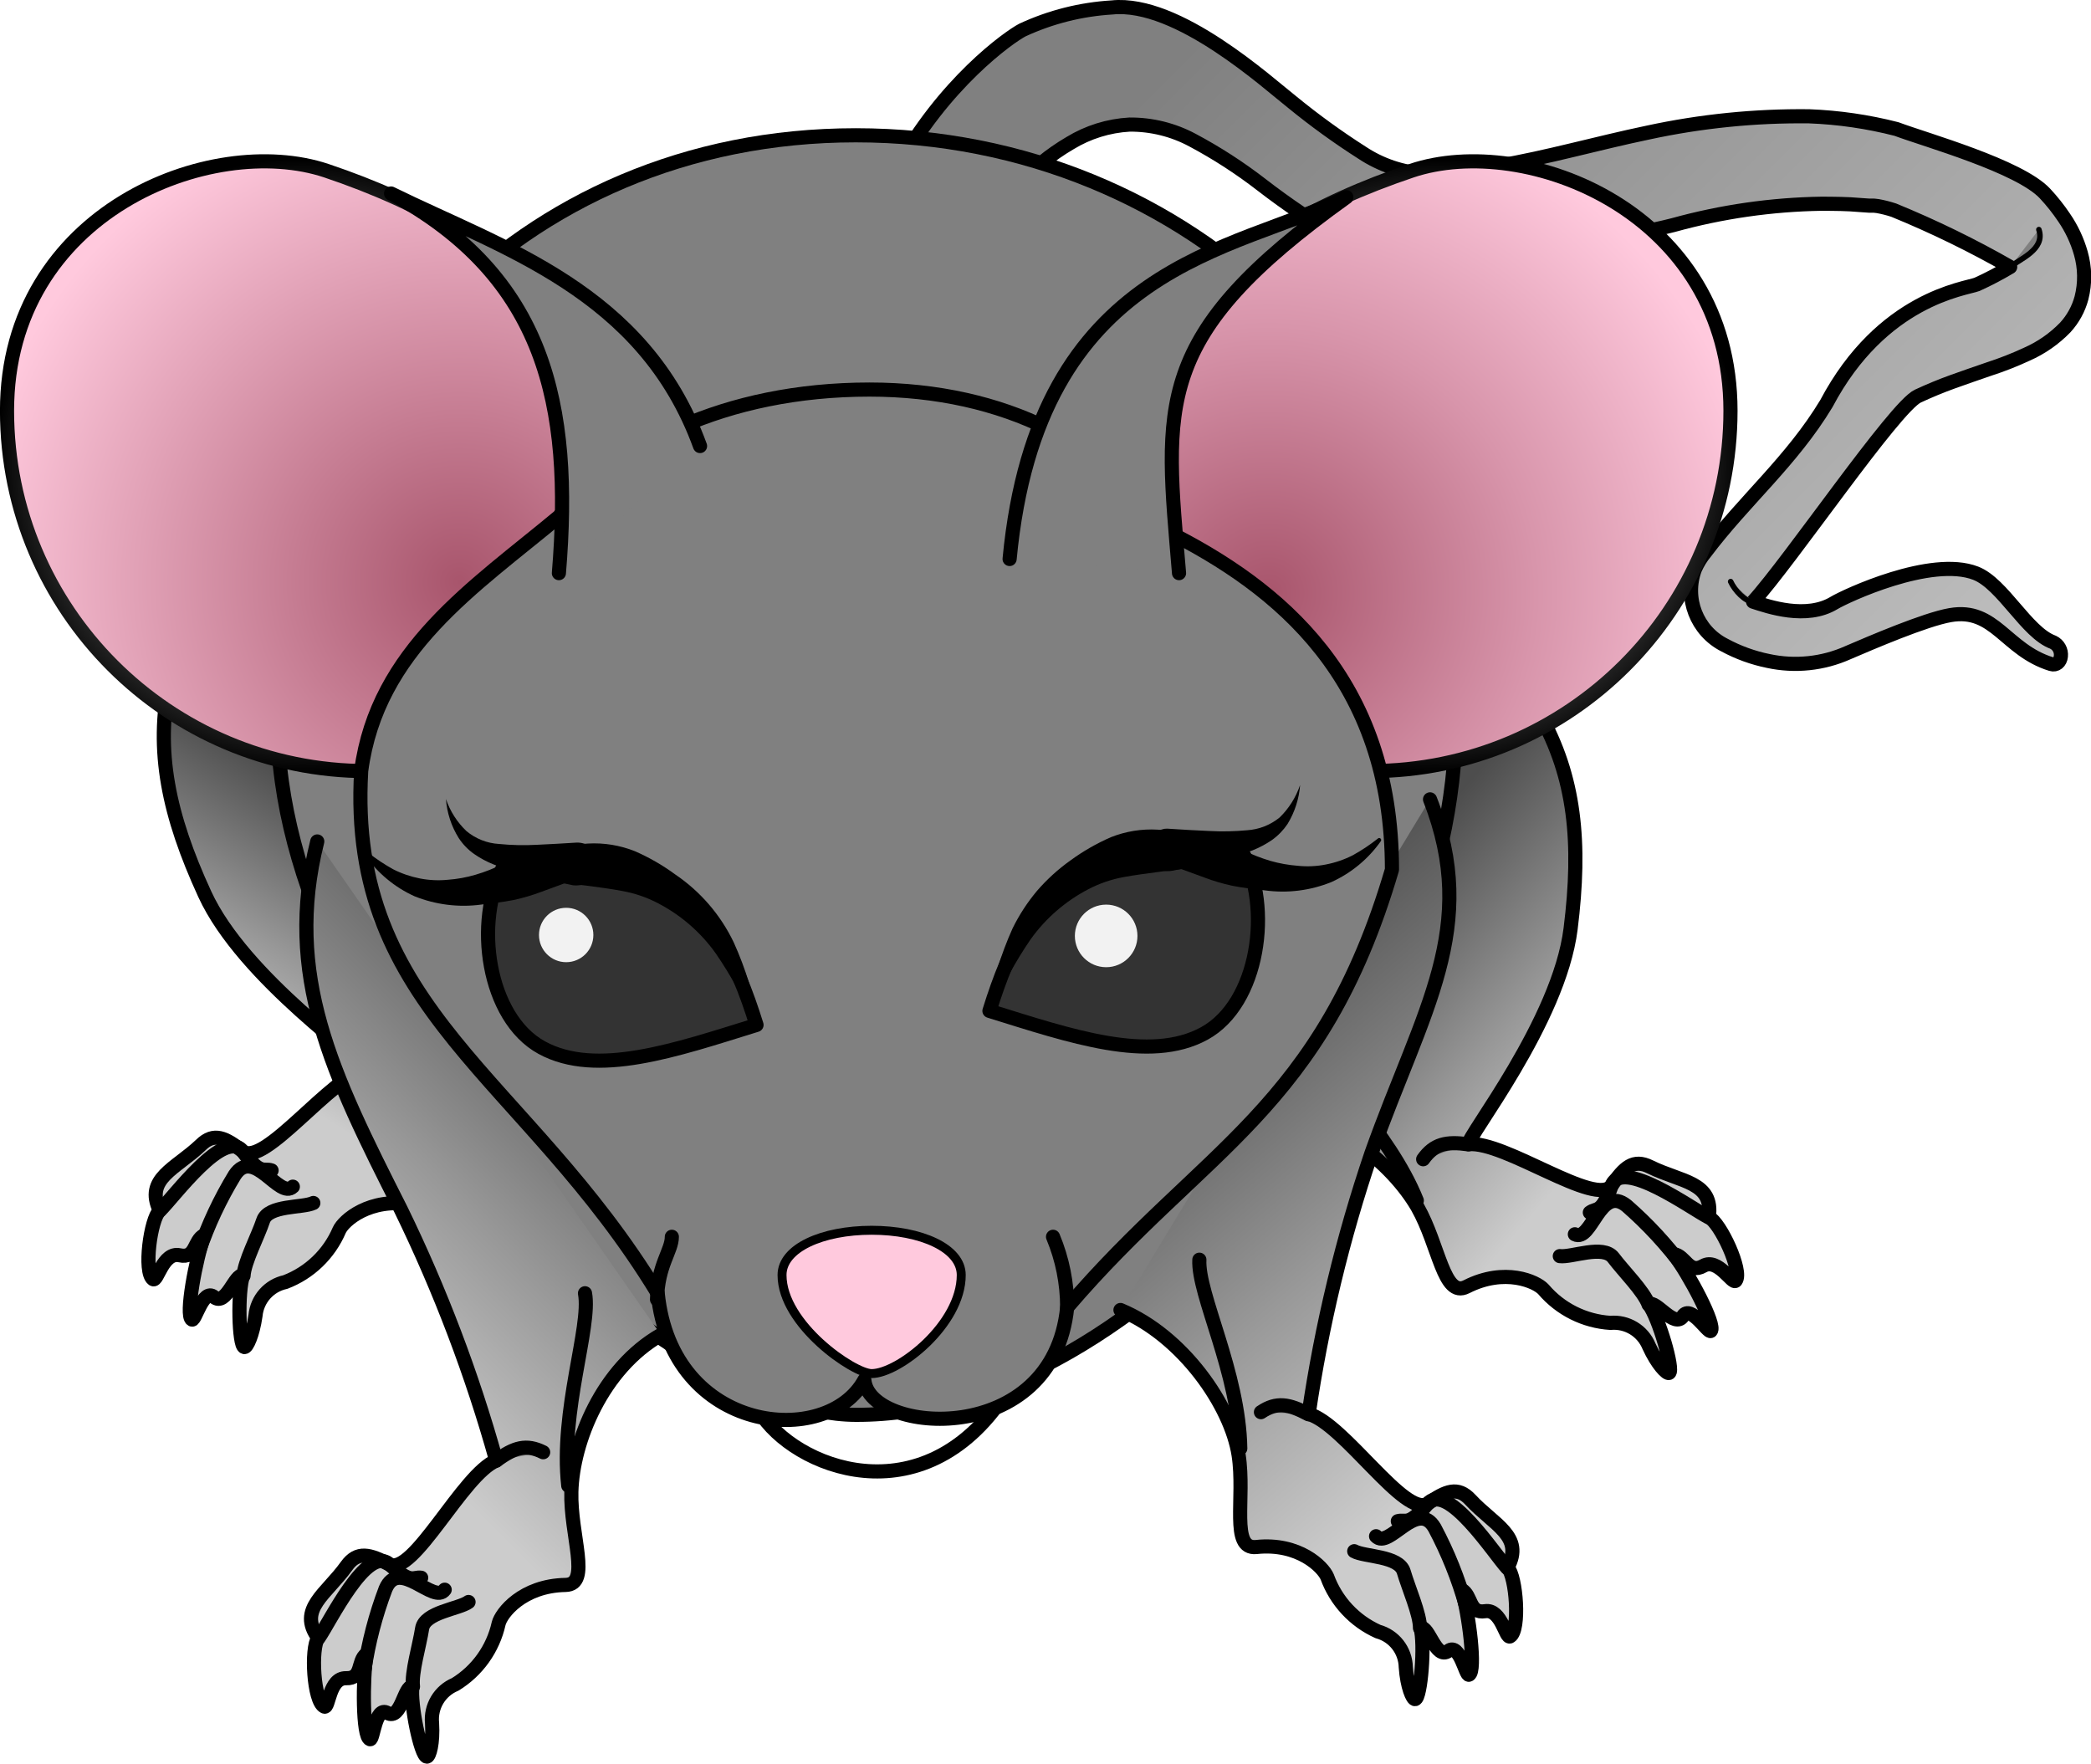
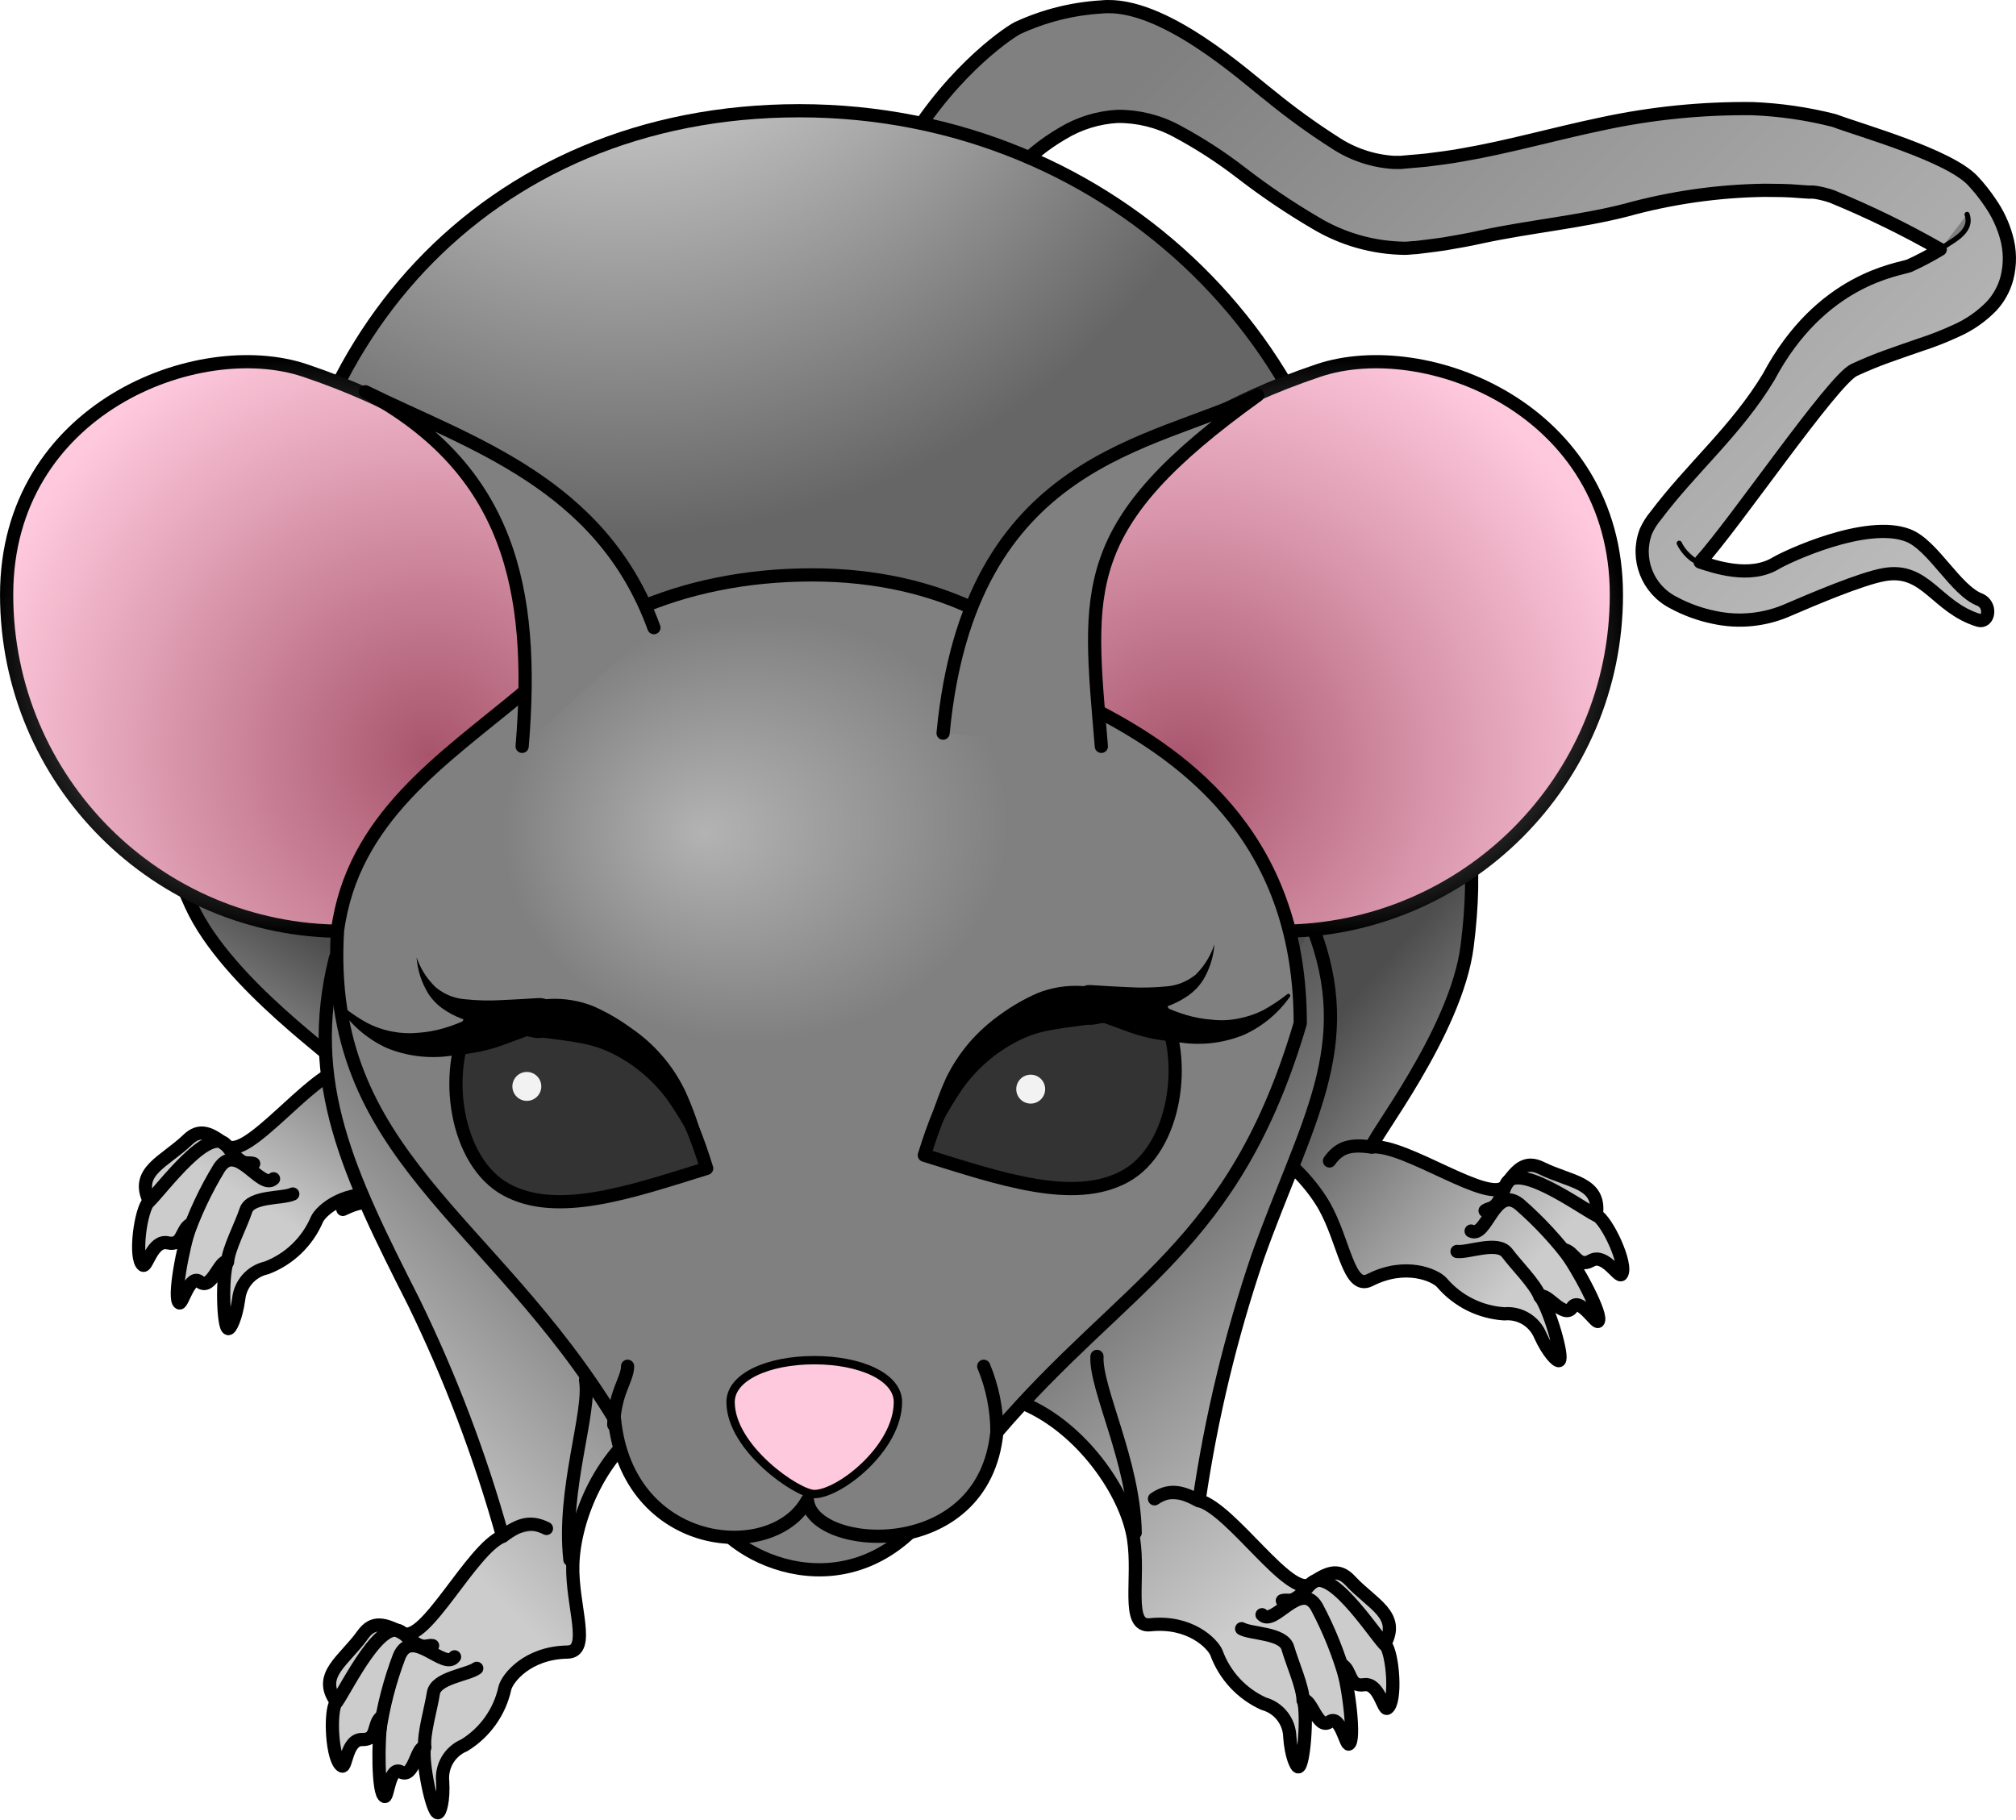
- <svg xmlns="http://www.w3.org/2000/svg" xmlns:xlink="http://www.w3.org/1999/xlink" viewBox="0 0 249.92 210.77">
+ <svg xmlns="http://www.w3.org/2000/svg" xmlns:xlink="http://www.w3.org/1999/xlink" viewBox="0 0 257.95 232.8">
  <defs>
-     <style>.cls-1,.cls-11,.cls-12,.cls-2,.cls-3,.cls-4,.cls-5,.cls-6,.cls-7,.cls-8{stroke:#000;stroke-linecap:round;stroke-linejoin:round;}.cls-1,.cls-10,.cls-12,.cls-3,.cls-4,.cls-5,.cls-6,.cls-7,.cls-8,.cls-9{stroke-width:1.69px;}.cls-1{fill:url(#linear-gradient);}.cls-2,.cls-5{fill:gray;}.cls-2{stroke-width:0.66px;}.cls-3{fill:url(#linear-gradient-2);}.cls-4{fill:none;}.cls-6{fill:url(#linear-gradient-3);}.cls-7{fill:url(#linear-gradient-4);}.cls-8{fill:url(#linear-gradient-5);}.cls-10,.cls-9{stroke-miterlimit:10;}.cls-9{fill:url(#radial-gradient);stroke:url(#radial-gradient-2);}.cls-10{fill:url(#radial-gradient-3);stroke:url(#radial-gradient-4);}.cls-11{fill:#ffc9dd;stroke-width:1.07px;}.cls-12{fill:#333;}.cls-13{fill:#f2f2f2;}</style>
-     <linearGradient id="linear-gradient" x1="134.47" y1="13.36" x2="239.8" y2="118.69" gradientUnits="userSpaceOnUse">
+     <style>.cls-1,.cls-12,.cls-13,.cls-14,.cls-2,.cls-3,.cls-4,.cls-5,.cls-6,.cls-7,.cls-8,.cls-9{stroke:#000;stroke-linecap:round;stroke-linejoin:round;}.cls-1,.cls-10,.cls-11,.cls-12,.cls-14,.cls-3,.cls-4,.cls-5,.cls-6,.cls-7,.cls-8,.cls-9{stroke-width:1.69px;}.cls-1{fill:url(#linear-gradient);}.cls-2,.cls-5{fill:gray;}.cls-2{stroke-width:0.66px;}.cls-3{fill:url(#linear-gradient-2);}.cls-4{fill:none;}.cls-6{fill:url(#linear-gradient-3);}.cls-7{fill:url(#radial-gradient);}.cls-8{fill:url(#linear-gradient-4);}.cls-9{fill:url(#linear-gradient-5);}.cls-10,.cls-11{stroke-miterlimit:10;}.cls-10{fill:url(#radial-gradient-2);stroke:url(#radial-gradient-3);}.cls-11{fill:url(#radial-gradient-4);stroke:url(#radial-gradient-5);}.cls-12{fill:url(#radial-gradient-6);}.cls-13{fill:#ffc9dd;stroke-width:1.07px;}.cls-14{fill:#333;}.cls-15{fill:#f2f2f2;}</style>
+     <linearGradient id="linear-gradient" x1="142.49" y1="-572.66" x2="247.82" y2="-677.99" gradientTransform="matrix(1, 0, 0, -1, 0, -559.32)" gradientUnits="userSpaceOnUse">
      <stop offset="0" stop-color="gray" />
      <stop offset="0.31" stop-color="#999" />
      <stop offset="1" stop-color="#ccc" />
    </linearGradient>
-     <linearGradient id="linear-gradient-2" x1="42.99" y1="97.47" x2="25.64" y2="125.6" gradientUnits="userSpaceOnUse">
+     <linearGradient id="linear-gradient-2" x1="36.28" y1="-676.71" x2="18.93" y2="-704.84" gradientTransform="matrix(1, 0, 0, -1, 0, -559.32)" gradientUnits="userSpaceOnUse">
      <stop offset="0" stop-color="#4d4d4d" />
      <stop offset="0.57" stop-color="#989898" />
      <stop offset="1" stop-color="#ccc" />
    </linearGradient>
-     <linearGradient id="linear-gradient-3" x1="164.96" y1="105.64" x2="194.96" y2="131.64" xlink:href="#linear-gradient-2" />
-     <linearGradient id="linear-gradient-4" x1="78.87" y1="120.85" x2="37.93" y2="161.8" xlink:href="#linear-gradient-2" />
-     <linearGradient id="linear-gradient-5" x1="140.23" y1="117.25" x2="182.9" y2="166.59" xlink:href="#linear-gradient-2" />
-     <radialGradient id="radial-gradient" cx="151.59" cy="70.9" r="60.4" gradientUnits="userSpaceOnUse">
+     <linearGradient id="linear-gradient-3" x1="175.62" y1="-684.19" x2="205.62" y2="-710.19" xlink:href="#linear-gradient-2" />
+     <radialGradient id="radial-gradient" cx="79.57" cy="-18.65" r="164.47" gradientUnits="userSpaceOnUse">
+       <stop offset="0.16" stop-color="#ccc" />
+       <stop offset="0.53" stop-color="#666" />
+     </radialGradient>
+     <linearGradient id="linear-gradient-4" x1="83.89" y1="-702.18" x2="42.95" y2="-743.13" xlink:href="#linear-gradient-2" />
+     <linearGradient id="linear-gradient-5" x1="137.23" y1="-699.57" x2="179.9" y2="-748.91" xlink:href="#linear-gradient-2" />
+     <radialGradient id="radial-gradient-2" cx="151.59" cy="-657.22" r="60.4" gradientTransform="matrix(1, 0, 0, -1, 0, -559.32)" gradientUnits="userSpaceOnUse">
      <stop offset="0" stop-color="#a8556c" />
      <stop offset="0.53" stop-color="#d895ab" />
      <stop offset="1" stop-color="#ffc9dd" />
    </radialGradient>
-     <radialGradient id="radial-gradient-2" cx="171.55" cy="55.72" r="36.73" gradientUnits="userSpaceOnUse">
+     <radialGradient id="radial-gradient-3" cx="171.53" cy="-642.04" r="36.72" gradientTransform="matrix(1, 0, 0, -1, 0, -559.32)" gradientUnits="userSpaceOnUse">
      <stop offset="0" stop-color="#fff" />
      <stop offset="1" />
    </radialGradient>
-     <radialGradient id="radial-gradient-3" cx="54.92" cy="69.57" r="59.08" gradientUnits="userSpaceOnUse">
+     <radialGradient id="radial-gradient-4" cx="54.92" cy="-655.89" r="59.08" gradientTransform="matrix(1, 0, 0, -1, 0, -559.32)" gradientUnits="userSpaceOnUse">
      <stop offset="0" stop-color="#a8556c" />
      <stop offset="1" stop-color="#ffc9dd" />
    </radialGradient>
-     <radialGradient id="radial-gradient-4" cx="36.16" cy="55.72" r="36.73" xlink:href="#radial-gradient-2" />
+     <radialGradient id="radial-gradient-5" cx="36.16" cy="-642.04" r="36.73" xlink:href="#radial-gradient-3" />
+     <radialGradient id="radial-gradient-6" cx="101.62" cy="106.39" fx="89.219" r="58.77" gradientTransform="matrix(1, -0.07, 0.06, 0.84, -5.66, 23.36)" gradientUnits="userSpaceOnUse">
+       <stop offset="0" stop-color="#b3b3b3" />
+       <stop offset="0.55" stop-color="gray" />
+     </radialGradient>
  </defs>
  <g id="Layer_2" data-name="Layer 2">
-     <g id="Layer_1-2" data-name="Layer 1">
-       <path class="cls-1" d="M240.26,31.91a117.7,117.7,0,0,0-13.91-6.79,14,14,0,0,0-1.93-.49l-.43-.05-.57,0-1.14-.08c-1.52-.14-3-.14-4.54-.15A70.52,70.52,0,0,0,200,26.9c-5.87,1.5-12.2,2.07-18.46,3.41-1.56.36-3.15.62-4.75.9-.79.13-1.61.21-2.42.32l-1.21.15c-.44,0-.94.09-1.42.09a22.8,22.8,0,0,1-11.42-3.24,90.74,90.74,0,0,1-9.52-6.43,58.08,58.08,0,0,0-8.27-5.35A15.63,15.63,0,0,0,135,14.89a15.29,15.29,0,0,0-7.1,2.21,26,26,0,0,0-3.38,2.35,33.31,33.31,0,0,0-3.14,2.88,32.32,32.32,0,0,0-5,7.19c-2.94,5.49-5.12,12.42-8,19.42a79.07,79.07,0,0,1-11,19.73l0,0c-2.19,2.76-6,2.33-8.58-.94s-2.86-8.16-.67-10.92l.13-.16A64.3,64.3,0,0,0,98,40.45c2.8-6.2,5.37-13.21,9.11-20.08,5.68-10.45,13.5-15.95,15.09-16.78A29.69,29.69,0,0,1,132.91.89c7.88-.81,18.65,9.06,21.58,11.35a87.67,87.67,0,0,0,8.29,6,15.39,15.39,0,0,0,7.52,2.54c.31,0,.59,0,.92,0l1.11-.1c.74-.07,1.48-.11,2.22-.2,1.48-.19,3-.37,4.44-.64,5.91-1,11.82-2.71,18-4a86.52,86.52,0,0,1,19.24-1.94,49.6,49.6,0,0,1,10.44,1.52c3.48,1.31,14.7,4.43,17.76,7.72A22.93,22.93,0,0,1,246.7,26a14.5,14.5,0,0,1,2,4.25,10.21,10.21,0,0,1,.08,5.37,8.46,8.46,0,0,1-1.93,3.51,14.58,14.58,0,0,1-4.59,3.2,39.75,39.75,0,0,1-4.54,1.78c-1.51.52-2.9,1-4.32,1.51s-2.81,1.09-4.17,1.72C226.49,48.61,214,67,209.53,71.91c1.84.6,6.36,2.17,9.69.15,1.36-.82,11.59-5.62,16.92-3.55,3.24,1.26,6.08,7.1,9.25,8.25a1.66,1.66,0,0,1,.93,1.68c-.07.7-.58,1.11-1.16.93-5.45-1.68-6.72-6.79-12.07-5.85-3,.52-9.48,3.31-12.21,4.48a15.37,15.37,0,0,1-9.53,1,18.94,18.94,0,0,1-5.24-1.9A7.3,7.3,0,0,1,202.59,68a8.34,8.34,0,0,1,1.24-2c4.63-6.16,10.33-10.91,14.46-17.76,6.67-12.61,16.6-13.71,18-14.25A40.06,40.06,0,0,0,240.26,31.91Z" />
-       <path class="cls-2" d="M240.26,31.91c1.08-.95,4.24-2.07,3.43-4.47" />
-       <path class="cls-2" d="M206.85,69.51c.49,1.07,1.76,2.43,2.68,2.4" />
-       <path class="cls-3" d="M36.41,51.11C18,76.15,15.8,88,24.47,106.86c4.66,10.16,19.34,20,19.38,20.89-4.24.88-12.3,11.84-14.86,9.84-2.08-1.63-3.43-2.28-5-.73-3,2.85-6.72,4-4.9,7.81-1.12,1.07-1.94,7.37-.8,8.21.51.37,1.18-3.29,3.18-2.85s1.66-1.8,2.94-2.41c-1,2.83-2.28,9.61-1.47,10.09.38.23,1.34-3.77,2.63-2.7,1.45,1.21,2.54-2.89,3.48-2.55-.67,1.88-.51,8.37.15,8.54.29.07,1-1.39,1.34-3.77a4.53,4.53,0,0,1,3.56-4,11.46,11.46,0,0,0,6.45-6.2c.52-1.15,3.62-3.92,8.68-3.07,3,.51,1.63-5.7,2.73-10.82,1.25-5.84,6.34-13.82,14-16.47" />
-       <path class="cls-4" d="M19.09,144.71c1.61-1.55,7.77-10,9.93-7.09s2.5,1.94,3.44,2.27" />
-       <path class="cls-4" d="M35,141.83c-1.61,1.56-4.66-4.82-6.94-1.39a46.08,46.08,0,0,0-4.27,9.1" />
-       <path class="cls-4" d="M37.45,143.78c-1.27.61-5.38.22-6,2.1s-2.25,4.94-2.34,6.6" />
-       <path class="cls-5" d="M49.55,127.82c-1.78-1.35-3.28-1.22-5.69-.07" />
-       <path class="cls-5" d="M58,110.06c0,4.13-5.52,13.22-6.19,22.25" />
-       <path class="cls-6" d="M159.57,61.43c25.09,18.35,30.74,28.94,28.15,49.59-1.39,11.09-12.43,24.92-12.2,25.74,4.31-.44,15.28,7.6,17.12,4.92,1.5-2.17,2.59-3.21,4.6-2.21,3.69,1.83,7.6,1.77,7,6,1.39.69,4.06,6.45,3.22,7.59-.37.52-2.11-2.77-3.88-1.76s-2.13-1.22-3.53-1.41c1.81,2.39,5.06,8.48,4.43,9.18-.29.33-2.41-3.19-3.32-1.78-1,1.59-3.29-2-4.09-1.39,1.2,1.59,3,7.83,2.43,8.19-.26.16-1.41-1-2.41-3.19a4.53,4.53,0,0,0-4.61-2.79,11.44,11.44,0,0,1-8-4c-.84-.94-4.63-2.65-9.2-.32-2.75,1.4-3.26-4.94-5.85-9.5-3-5.19-10.21-11.27-18.27-11.51" />
-       <path class="cls-4" d="M204.23,145.5c-2-1-10.42-7.18-11.61-3.78s-1.8,2.6-2.6,3.2" />
-       <path class="cls-4" d="M188.23,147.52c2,1,3-6,6.19-3.41a46.41,46.41,0,0,1,6.82,7.39" />
-       <path class="cls-4" d="M186.43,150.13c1.4.19,5.2-1.41,6.4.19s3.63,4,4.21,5.59" />
-       <path class="cls-5" d="M170.1,138.55c1.3-1.83,2.76-2.15,5.4-1.78" />
-       <path class="cls-5" d="M156.75,124.13c1.25,3.93,9.23,11,12.59,19.36" />
-       <path class="cls-5" d="M174,86.1c0,38.61-37.81,83.14-71.72,83-23.84-.07-69.11-44.43-69.11-83s28.78-69.93,69.11-69.93S174,47.48,174,86.1Z" />
-       <path class="cls-7" d="M37.92,100.57c-4,16,1.74,27.69,10,44a176.8,176.8,0,0,1,11.39,30c-4,1.64-9.92,13.89-12.8,12.4-2.34-1.22-3.79-1.62-5.09.2-2.4,3.36-5.88,5.15-3.39,8.58-.9,1.26-.55,7.6.73,8.22.57.27.55-3.45,2.6-3.39s1.3-2.07,2.44-2.9c-.46,3-.47,9.86.42,10.19.41.15.62-4,2.08-3.14,1.65.92,2-3.31,3-3.15-.31,2,1,8.32,1.72,8.37.29,0,.77-1.56.62-4a4.52,4.52,0,0,1,2.76-4.63,11.45,11.45,0,0,0,5.2-7.28c.3-1.23,2.84-4.52,8-4.61,3.08-.06.55-5.9.69-11.14.16-6,3.7-14.75,10.7-18.75" />
-       <path class="cls-4" d="M38.09,195.76c1.29-1.82,5.8-11.23,8.46-8.79s2.81,1.45,3.79,1.6" />
-       <path class="cls-4" d="M53.15,190c-1.29,1.82-5.46-3.89-7.07-.09a46.62,46.62,0,0,0-2.53,9.73" />
-       <path class="cls-4" d="M56,191.47c-1.14.84-5.25,1.21-5.55,3.18s-1.3,5.27-1.09,6.92" />
-       <path class="cls-5" d="M64.92,173.57c-2-1-3.44-.6-5.6,1" />
-       <path class="cls-5" d="M69.92,154.57c.75,4.06-3,14-2,23" />
-       <path class="cls-8" d="M133.92,156.57c7.45,3.09,13.21,11.43,14.12,17.33.8,5.18-1,11.3,2.1,11,5.1-.55,8,2.39,8.49,3.57A11.47,11.47,0,0,0,164.7,195a4.51,4.51,0,0,1,3.32,4.24c.16,2.39.83,3.89,1.12,3.84.67-.13,1.2-6.6.64-8.52,1-.28,1.82,3.87,3.34,2.75,1.34-1,2.07,3.05,2.46,2.85.84-.43,0-7.28-.88-10.16,1.24.68.84,2.88,2.8,2.57s2.47,3.38,3,3c1.19-.77.74-7.1-.31-8.24,2-3.72-1.64-5.06-4.44-8.08-1.52-1.64-2.91-1.06-5.08.44-2.67,1.84-10.08-9.57-14.26-10.69a176.26,176.26,0,0,1,7.51-31.17c6.13-17.22,13-26.92,7-42.29" />
-       <path class="cls-4" d="M180.14,187.4c-1.52-1.64-7.18-10.41-9.51-7.66s-2.6,1.8-3.56,2.07" />
-       <path class="cls-4" d="M164.47,183.61c1.51,1.64,4.93-4.55,7-1a46.34,46.34,0,0,1,3.74,9.33" />
-       <path class="cls-4" d="M161.86,185.4c1.24.69,5.36.53,5.92,2.46s1.95,5.06,1.94,6.72" />
-       <path class="cls-5" d="M150.71,168.78c1.86-1.25,3.34-1,5.68.25" />
-       <path class="cls-5" d="M143.35,150.56c-.22,4.12,4.75,13.51,4.89,22.56" />
-       <path class="cls-9" d="M140,69.88c11.14,3.72,20.05,12.63,23.76,22.28a43.07,43.07,0,0,0,43.07-43.07c0-23.79-24.44-33.27-38.11-28.69C145.84,28.1,128.16,43.15,140,69.88Z" />
-       <path class="cls-10" d="M67.67,69.88C56.54,73.6,47.62,82.51,43.91,92.16A43.07,43.07,0,0,1,.84,49.09C.84,25.3,25.28,15.82,39,20.4,61.87,28.1,79.55,43.15,67.67,69.88Z" />
-       <path class="cls-4" d="M90.42,168.07c3.38,6.75,18.57,13.5,28.69,0" />
-       <path class="cls-5" d="M166.37,103.94c-8.44,28.69-22.46,33.17-38.82,52.32-1.69,16.87-23.63,15.19-24.24,8.69-4.45,8.18-23,6.5-24.7-10.38-15.75-25.9-37.13-33.75-35.44-62.44C45.1,77.65,56.67,70.19,66.8,61.75c6.75-8.44,19.79-15.19,37.12-15.19,16.26,0,28.69,6.75,35.44,16.88C152.87,70.19,166.37,81.16,166.37,103.94Z" />
-       <path class="cls-11" d="M114.89,152.39c0,5.92-7.5,11.78-10.71,11.78-2.14,0-10.71-5.86-10.71-11.78,0-3.21,4.8-5.35,10.71-5.35S114.89,149.18,114.89,152.39Z" />
-       <path class="cls-4" d="M125.86,147.82a21.9,21.9,0,0,1,1.69,8.44" />
-       <path class="cls-12" d="M90.42,122.5c-9.67,3-19.13,6.29-25.67,2.71s-8.13-15.14-4.55-21.68c7.54.28,11.87-1.49,18.41,2.1S87.91,114.45,90.42,122.5Z" />
-       <circle class="cls-13" cx="67.67" cy="111.75" r="3.25" />
-       <path class="cls-5" d="M120.67,66.81c3.37-35.44,27-36.69,40.25-43.24-23.29,16.68-21.69,24.68-20,44.93" />
-       <path d="M53.3,95.5a9.53,9.53,0,0,0,2.46,3.84,6.69,6.69,0,0,0,3.88,1.53,29.36,29.36,0,0,0,4.52.1c1.54-.06,3.13-.17,4.71-.26h0a2.55,2.55,0,1,1,.3,5.1,3,3,0,0,1-.67,0c-1.57-.33-3.13-.65-4.73-1A32.84,32.84,0,0,1,59,103.32a11.66,11.66,0,0,1-2.33-1.25,7.07,7.07,0,0,1-1.84-1.9A10.23,10.23,0,0,1,53.3,95.5Z" />
-       <path d="M44,101.9a21.91,21.91,0,0,0,3,2A12.32,12.32,0,0,0,50.22,105a11.49,11.49,0,0,0,3.31.15,15.69,15.69,0,0,0,3.3-.6,19.88,19.88,0,0,0,3.22-1.26,16.49,16.49,0,0,1,1.75-.67,12.14,12.14,0,0,1,1.92-.42,12.38,12.38,0,0,1,7.84,1.35.26.26,0,0,1,.09.35.29.29,0,0,1-.12.1c-1.25.58-2.42,1-3.53,1.38l-3.24,1.19a23.25,23.25,0,0,1-3.38,1c-1.27.25-2.59.4-3.9.55a15.78,15.78,0,0,1-7.94-1,14.53,14.53,0,0,1-5.9-4.9.23.23,0,0,1,.32-.32Z" />
-       <path d="M60.21,103.27a45.71,45.71,0,0,1,4.91-1.58,26.1,26.1,0,0,1,5.16-.87,13.13,13.13,0,0,1,5.59.91,25,25,0,0,1,4.83,2.78,20.46,20.46,0,0,1,7,8.13,40,40,0,0,1,3,9.79l-.48.15a46.14,46.14,0,0,0-4.68-8.64,19.52,19.52,0,0,0-6.92-6,14.74,14.74,0,0,0-4.2-1.44c-1.4-.27-2.76-.44-4.26-.64-3-.4-6.63-.54-9.93-2.1Z" />
-       <path class="cls-12" d="M118.26,120.82c9.67,3,19.14,6.28,25.68,2.7s8.13-15.14,4.54-21.68c-7.54.28-11.87-1.48-18.41,2.1S120.77,112.76,118.26,120.82Z" />
-       <circle class="cls-13" cx="132.21" cy="111.86" r="3.74" />
-       <path d="M155.39,93.82a10.43,10.43,0,0,1-1.5,4.66,7.45,7.45,0,0,1-1.85,1.91,12.07,12.07,0,0,1-2.32,1.24,33.32,33.32,0,0,1-4.82,1.43c-1.59.37-3.16.68-4.73,1a2.55,2.55,0,1,1-1-5,2.45,2.45,0,0,1,.66,0h0c1.59.1,3.17.2,4.72.26a30.76,30.76,0,0,0,4.52-.09,6.85,6.85,0,0,0,3.88-1.53A9.82,9.82,0,0,0,155.39,93.82Z" />
-       <path d="M165.05,100.52a14.56,14.56,0,0,1-5.91,4.9,15.53,15.53,0,0,1-7.94,1c-1.31-.15-2.63-.3-3.9-.55a23.25,23.25,0,0,1-3.38-1l-3.23-1.18c-1.11-.42-2.29-.81-3.54-1.39A.25.25,0,0,1,137,102a.32.32,0,0,1,.11-.12,12.27,12.27,0,0,1,7.83-1.34,12.14,12.14,0,0,1,1.92.42,16.49,16.49,0,0,1,1.75.67,21.25,21.25,0,0,0,3.22,1.26,16.59,16.59,0,0,0,3.3.59,11.15,11.15,0,0,0,3.31-.15,12.15,12.15,0,0,0,3.25-1.11,21.5,21.5,0,0,0,3-2h0a.22.22,0,0,1,.31,0A.24.24,0,0,1,165.05,100.52Z" />
-       <path d="M148.49,102.09c-3.3,1.56-7,1.7-9.93,2.11-1.5.2-2.85.37-4.26.63a14.85,14.85,0,0,0-4.2,1.44,19.6,19.6,0,0,0-6.92,6,47,47,0,0,0-4.68,8.64l-.48-.15a41.16,41.16,0,0,1,3-9.79,22.14,22.14,0,0,1,2.92-4.49,22.62,22.62,0,0,1,4-3.64,25.34,25.34,0,0,1,4.84-2.78,13.07,13.07,0,0,1,5.59-.9,25.29,25.29,0,0,1,5.15.86,43.67,43.67,0,0,1,4.91,1.59Z" />
-       <path class="cls-5" d="M83.67,53.31C76.92,34.75,60.05,29.69,46.74,23.13,65.11,33.06,68.48,48.25,66.8,68.5" />
-       <path class="cls-4" d="M78.53,155.31c.08-4.11,1.77-5.8,1.77-7.49" />
+     <g id="Layer_3" data-name="Layer 3">
+       <g id="Layer_1-2" data-name="Layer 1-2">
+         <path class="cls-1" d="M248.26,31.91a118.41,118.41,0,0,0-13.91-6.79,14,14,0,0,0-1.93-.49l-.42-.05h-.58l-1.14-.08c-1.52-.14-3-.14-4.53-.15A70.45,70.45,0,0,0,208,26.9c-5.87,1.5-12.2,2.07-18.46,3.41-1.56.36-3.15.62-4.75.9-.79.13-1.61.21-2.42.32l-1.21.15c-.44,0-.94.09-1.42.09a22.74,22.74,0,0,1-11.42-3.24,90.2,90.2,0,0,1-9.52-6.43,59.09,59.09,0,0,0-8.28-5.35A15.66,15.66,0,0,0,143,14.89a15.21,15.21,0,0,0-7.1,2.21,25.49,25.49,0,0,0-3.38,2.35,33,33,0,0,0-3.14,2.88,32.16,32.16,0,0,0-5,7.19c-2.94,5.49-5.12,12.42-8,19.42a79.22,79.22,0,0,1-11,19.73h0c-2.19,2.76-6,2.33-8.58-.94S94,59.57,96.14,56.81l.13-.16A64.77,64.77,0,0,0,106,40.45c2.8-6.2,5.37-13.21,9.11-20.08C120.8,9.92,128.62,4.42,130.2,3.59A29.73,29.73,0,0,1,140.92.89C148.8.08,159.56,10,162.5,12.24a86.74,86.74,0,0,0,8.28,6,15.39,15.39,0,0,0,7.53,2.54h.92l1.11-.1c.74-.07,1.47-.11,2.22-.2,1.47-.19,3-.37,4.44-.64,5.91-1,11.81-2.71,18-4a87,87,0,0,1,19.24-1.94,50.49,50.49,0,0,1,10.44,1.52c3.48,1.31,14.7,4.43,17.76,7.72A22.19,22.19,0,0,1,254.7,26a14.39,14.39,0,0,1,2,4.25,10.09,10.09,0,0,1,.08,5.37,8.46,8.46,0,0,1-1.92,3.51,14.5,14.5,0,0,1-4.59,3.2,39.91,39.91,0,0,1-4.54,1.78c-1.51.52-2.9,1-4.32,1.51s-2.81,1.09-4.17,1.72C234.5,48.61,222,67,217.53,71.91c1.84.6,6.36,2.17,9.7.15,1.36-.82,11.58-5.62,16.91-3.55,3.25,1.26,6.09,7.1,9.25,8.25a1.65,1.65,0,0,1,.93,1.68c-.07.7-.58,1.11-1.16.93-5.45-1.68-6.72-6.79-12.07-5.85-3,.52-9.47,3.31-12.21,4.48a15.37,15.37,0,0,1-9.53,1,18.92,18.92,0,0,1-5.24-1.9,7.31,7.31,0,0,1-3.52-9.1,8.49,8.49,0,0,1,1.25-2c4.63-6.16,10.33-10.91,14.46-17.76C233,35.63,242.9,34.53,244.3,34A39.26,39.26,0,0,0,248.26,31.91Z" />
+         <path class="cls-2" d="M248.26,31.91c1.08-.95,4.25-2.07,3.43-4.47" />
+         <path class="cls-2" d="M214.86,69.51c.49,1.07,1.76,2.43,2.67,2.4" />
+         <path class="cls-3" d="M36.41,60.11C18,85.15,15.81,97,24.47,115.86c4.66,10.16,19.34,20,19.38,20.89-4.23.88-12.3,11.84-14.86,9.84-2.08-1.63-3.43-2.28-5-.73-3,2.85-6.72,4-4.9,7.81-1.12,1.07-1.94,7.37-.8,8.21.51.37,1.18-3.29,3.18-2.85s1.66-1.8,2.94-2.41c-1,2.83-2.28,9.61-1.46,10.09.37.23,1.34-3.77,2.62-2.7,1.46,1.21,2.55-2.89,3.48-2.55-.67,1.88-.51,8.37.15,8.54.29.07,1-1.39,1.34-3.77a4.55,4.55,0,0,1,3.56-4,11.42,11.42,0,0,0,6.45-6.2c.52-1.15,3.62-3.92,8.68-3.07,3,.51,1.64-5.7,2.73-10.82,1.25-5.84,6.34-13.82,14-16.47" />
+         <path class="cls-4" d="M19.1,153.71c1.61-1.55,7.77-10,9.93-7.09s2.5,1.94,3.43,2.27" />
+         <path class="cls-4" d="M35,150.83c-1.62,1.56-4.66-4.82-6.95-1.39a46.33,46.33,0,0,0-4.27,9.1" />
+         <path class="cls-4" d="M37.46,152.78c-1.27.61-5.39.22-6,2.1s-2.25,4.94-2.34,6.6" />
+         <path class="cls-5" d="M49.55,154.82c-1.77-1.35-3.27-1.22-5.68-.07" />
+         <path class="cls-5" d="M58,137.06c0,4.13-5.53,13.22-6.19,22.25" />
+         <path class="cls-6" d="M159.58,71.43c25.09,18.35,30.74,28.94,28.15,49.59-1.39,11.09-12.43,24.92-12.2,25.74,4.31-.44,15.28,7.6,17.11,4.92,1.5-2.17,2.59-3.21,4.61-2.21,3.69,1.83,7.6,1.77,7,6,1.39.69,4.06,6.45,3.22,7.59-.37.52-2.11-2.77-3.88-1.76s-2.14-1.22-3.53-1.41c1.81,2.39,5.06,8.48,4.42,9.18-.28.33-2.41-3.19-3.32-1.78-1,1.59-3.29-2-4.09-1.39,1.2,1.59,3,7.83,2.43,8.19-.26.16-1.41-1-2.41-3.19a4.53,4.53,0,0,0-4.61-2.79,11.44,11.44,0,0,1-8-4c-.84-.94-4.63-2.65-9.2-.32-2.75,1.4-3.26-4.94-5.85-9.5-3-5.19-10.21-11.27-18.27-11.51" />
+         <path class="cls-4" d="M204.23,155.5c-2-1-10.42-7.18-11.61-3.78s-1.8,2.6-2.6,3.2" />
+         <path class="cls-4" d="M188.23,157.52c2,1,3-6,6.19-3.41a46.43,46.43,0,0,1,6.83,7.39" />
+         <path class="cls-4" d="M186.43,160.13c1.4.19,5.2-1.41,6.4.19s3.63,4,4.21,5.59" />
+         <path class="cls-5" d="M170.11,148.55c1.3-1.83,2.76-2.15,5.4-1.78" />
+         <path class="cls-7" d="M174,84.1c0,38.61-37.81,83.14-71.73,83C78.45,167,35.55,121.41,35.55,82.84S62,14.17,102.28,14.17,174,45.48,174,84.1Z" />
+         <path class="cls-8" d="M42.92,122.57c-4,16,1.74,27.69,10,44a176.19,176.19,0,0,1,11.39,30c-4,1.64-9.92,13.89-12.8,12.4-2.34-1.22-3.79-1.62-5.09.2-2.4,3.36-5.88,5.15-3.39,8.58-.9,1.26-.55,7.6.73,8.22.57.27.55-3.45,2.6-3.39s1.3-2.07,2.44-2.9c-.46,3-.47,9.86.42,10.19.41.15.62-4,2.08-3.14,1.65.92,2-3.31,3-3.15-.31,2,1,8.32,1.72,8.37.29,0,.77-1.56.62-4a4.53,4.53,0,0,1,2.76-4.63A11.43,11.43,0,0,0,64.6,216c.3-1.23,2.84-4.52,8-4.61,3.08-.06.55-5.9.69-11.14.16-6,3.7-14.75,10.7-18.75" />
+         <path class="cls-4" d="M43.1,217.76c1.29-1.82,5.79-11.23,8.45-8.79s2.82,1.45,3.8,1.6" />
+         <path class="cls-4" d="M58.16,212c-1.29,1.82-5.46-3.89-7.07-.09a46.14,46.14,0,0,0-2.53,9.73" />
+         <path class="cls-4" d="M61,213.47c-1.14.84-5.25,1.21-5.55,3.18s-1.3,5.27-1.09,6.92" />
+         <path class="cls-5" d="M69.92,195.57c-2-1-3.44-.6-5.6,1" />
+         <path class="cls-5" d="M74.92,176.57c.75,4.06-3,14-2,23" />
+         <path class="cls-9" d="M130.92,179.57c7.45,3.09,13.22,11.43,14.12,17.33.8,5.18-1,11.3,2.1,11,5.11-.55,8,2.39,8.5,3.57A11.45,11.45,0,0,0,161.7,218a4.52,4.52,0,0,1,3.33,4.24c.16,2.39.83,3.89,1.11,3.84.67-.13,1.2-6.6.64-8.52,1-.28,1.83,3.87,3.34,2.75,1.34-1,2.08,3.05,2.47,2.85.83-.43,0-7.28-.89-10.16,1.25.68.84,2.88,2.81,2.57s2.47,3.38,3,3c1.19-.77.74-7.1-.31-8.24,2-3.72-1.64-5.06-4.44-8.08-1.53-1.64-2.92-1.06-5.09.44-2.66,1.84-10.08-9.57-14.25-10.69a176.71,176.71,0,0,1,7.5-31.17c6.14-17.22,13-26.92,7-42.29" />
+         <path class="cls-4" d="M177.14,210.4c-1.52-1.64-7.17-10.41-9.5-7.66s-2.61,1.8-3.56,2.07" />
+         <path class="cls-4" d="M161.48,206.61c1.5,1.64,4.92-4.55,7-1a47,47,0,0,1,3.74,9.33" />
+         <path class="cls-4" d="M158.87,208.4c1.24.69,5.36.53,5.91,2.46s1.95,5.06,1.95,6.72" />
+         <path class="cls-5" d="M147.72,191.78c1.86-1.25,3.34-1,5.67.25" />
+         <path class="cls-5" d="M140.36,173.56c-.22,4.12,4.75,13.51,4.89,22.56" />
+         <path class="cls-10" d="M140,96.88c11.13,3.72,20.05,12.63,23.75,22.28a43.07,43.07,0,0,0,43.07-43.07c0-23.79-24.44-33.27-38.11-28.69C145.84,55.1,128.17,70.15,140,96.88Z" />
+         <path class="cls-11" d="M67.67,96.88c-11.12,3.72-20.05,12.63-23.76,22.28A43.06,43.06,0,0,1,.85,76.09h0C.85,52.3,25.29,42.82,39,47.4,61.87,55.1,79.56,70.15,67.67,96.88Z" />
+         <path class="cls-5" d="M90.42,193.07c3.38,6.75,18.57,13.5,28.7,0" />
+         <path class="cls-12" d="M166.37,130.94c-8.44,28.69-22.45,33.17-38.82,52.32-1.69,16.87-23.63,15.19-24.24,8.69-4.44,8.18-23,6.5-24.69-10.38-15.75-25.9-37.14-33.75-35.44-62.44,1.92-14.48,13.49-21.94,23.63-30.38,6.75-8.44,19.79-15.19,37.11-15.19,16.27,0,28.7,6.75,35.45,16.88C152.87,97.19,166.37,108.16,166.37,130.94Z" />
+         <path class="cls-13" d="M114.89,179.39c0,5.92-7.5,11.78-10.7,11.78-2.14,0-10.71-5.86-10.71-11.78,0-3.21,4.8-5.35,10.71-5.35S114.89,176.18,114.89,179.39Z" />
+         <path class="cls-4" d="M125.87,174.82a22,22,0,0,1,1.69,8.44" />
+         <path class="cls-14" d="M90.42,149.5c-9.66,3-19.12,6.29-25.66,2.71s-8.14-15.14-4.55-21.68c7.53.28,11.86-1.49,18.41,2.1S87.92,141.45,90.42,149.5Z" />
+         <circle class="cls-15" cx="67.41" cy="139.01" r="1.85" />
+         <path class="cls-5" d="M120.67,93.81c3.38-35.44,27-36.69,40.25-43.24-23.28,16.68-21.69,24.68-20,44.93" />
+         <path d="M53.3,122.5a9.64,9.64,0,0,0,2.46,3.84,6.69,6.69,0,0,0,3.88,1.53,28.47,28.47,0,0,0,4.52.1c1.54-.06,3.13-.17,4.71-.26h0a2.55,2.55,0,0,1,.3,5.1h0a2.43,2.43,0,0,1-.66,0c-1.57-.33-3.13-.65-4.73-1A31.41,31.41,0,0,1,59,130.32a11,11,0,0,1-2.34-1.25,7.08,7.08,0,0,1-1.84-1.9A10.33,10.33,0,0,1,53.3,122.5Z" />
+         <path d="M44,128.9a20.87,20.87,0,0,0,3,2,11.8,11.8,0,0,0,3.22,1.1,11.48,11.48,0,0,0,3.31.15,15.57,15.57,0,0,0,3.3-.6,20.08,20.08,0,0,0,3.22-1.26,17.54,17.54,0,0,1,1.75-.67,12.14,12.14,0,0,1,1.92-.42,12.38,12.38,0,0,1,7.83,1.35.26.26,0,0,1,.09.35.23.23,0,0,1-.12.1A35.36,35.36,0,0,1,68,132.38l-3.24,1.19a22.68,22.68,0,0,1-3.38,1c-1.27.25-2.59.4-3.9.55a15.74,15.74,0,0,1-7.94-1,14.56,14.56,0,0,1-5.9-4.9.24.24,0,0,1,.06-.32.24.24,0,0,1,.26,0Z" />
+         <path d="M60.21,130.27a47.54,47.54,0,0,1,4.91-1.58,26.63,26.63,0,0,1,5.16-.87,13.32,13.32,0,0,1,5.59.91,25.44,25.44,0,0,1,4.83,2.78,20.39,20.39,0,0,1,7,8.13,39.48,39.48,0,0,1,3,9.79l-.48.15a45.39,45.39,0,0,0-4.68-8.64,19.43,19.43,0,0,0-6.92-6,14.71,14.71,0,0,0-4.2-1.44c-1.4-.27-2.76-.44-4.26-.64-3-.4-6.63-.54-9.93-2.1Z" />
+         <path class="cls-14" d="M118.27,147.82c9.67,3,19.13,6.28,25.68,2.7s8.13-15.14,4.53-21.68c-7.53.28-11.86-1.48-18.41,2.1S120.77,139.76,118.27,147.82Z" />
+         <circle class="cls-15" cx="131.88" cy="139.36" r="1.85" />
+         <path d="M155.39,120.82a10.29,10.29,0,0,1-1.5,4.66,7.3,7.3,0,0,1-1.85,1.91,11.74,11.74,0,0,1-2.32,1.24,31.81,31.81,0,0,1-4.82,1.43c-1.59.37-3.16.68-4.73,1a2.55,2.55,0,0,1-1.09-5l.09,0a2.43,2.43,0,0,1,.66,0h0c1.59.1,3.17.2,4.72.26a31,31,0,0,0,4.52-.09A6.79,6.79,0,0,0,153,124.7,9.7,9.7,0,0,0,155.39,120.82Z" />
+         <path d="M165.06,127.52a14.55,14.55,0,0,1-5.92,4.9,15.49,15.49,0,0,1-7.94,1c-1.31-.15-2.63-.3-3.89-.55a23.16,23.16,0,0,1-3.39-1l-3.22-1.18c-1.11-.42-2.29-.81-3.54-1.39a.24.24,0,0,1-.15-.3.25.25,0,0,1,.11-.12,12.3,12.3,0,0,1,7.83-1.34,12.65,12.65,0,0,1,1.92.42c.59.19,1.17.42,1.75.67a20.29,20.29,0,0,0,3.22,1.26,16,16,0,0,0,3.3.59,10.82,10.82,0,0,0,3.31-.15,12.13,12.13,0,0,0,3.25-1.11,22,22,0,0,0,3-2h0a.23.23,0,0,1,.31,0A.26.26,0,0,1,165.06,127.52Z" />
+         <path d="M148.5,129.09c-3.3,1.56-7,1.7-9.94,2.11-1.5.2-2.85.37-4.25.63a14.71,14.71,0,0,0-4.2,1.44,19.61,19.61,0,0,0-6.92,6,46.86,46.86,0,0,0-4.68,8.64l-.48-.15a40.62,40.62,0,0,1,3-9.79,21.62,21.62,0,0,1,2.92-4.49,22.31,22.31,0,0,1,4-3.64,25.44,25.44,0,0,1,4.83-2.78,13.2,13.2,0,0,1,5.59-.9,25.54,25.54,0,0,1,5.15.86,43.92,43.92,0,0,1,4.91,1.59Z" />
+         <path class="cls-5" d="M83.67,80.31C76.92,61.75,60.05,56.69,46.75,50.13,65.12,60.06,68.49,75.25,66.81,95.5" />
+         <path class="cls-4" d="M78.53,182.31c.09-4.11,1.77-5.8,1.77-7.49" />
+       </g>
    </g>
  </g>
</svg>
